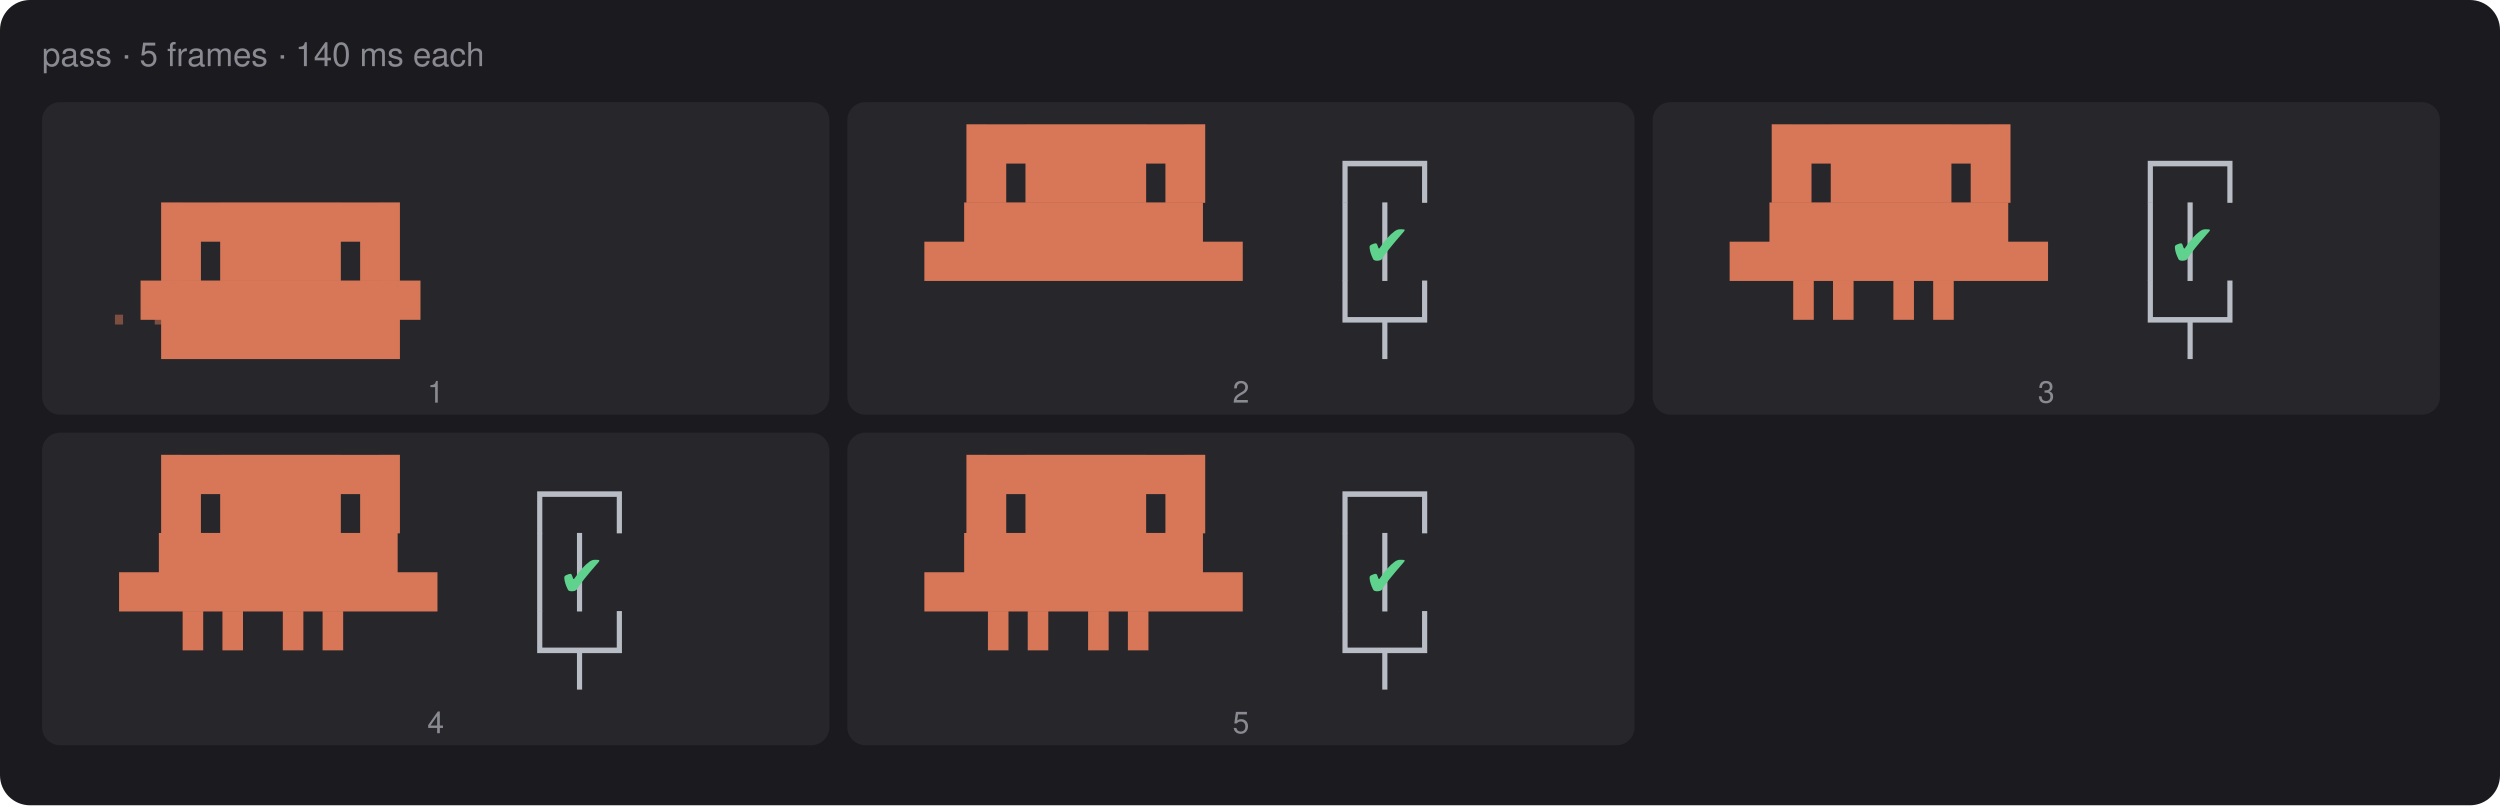
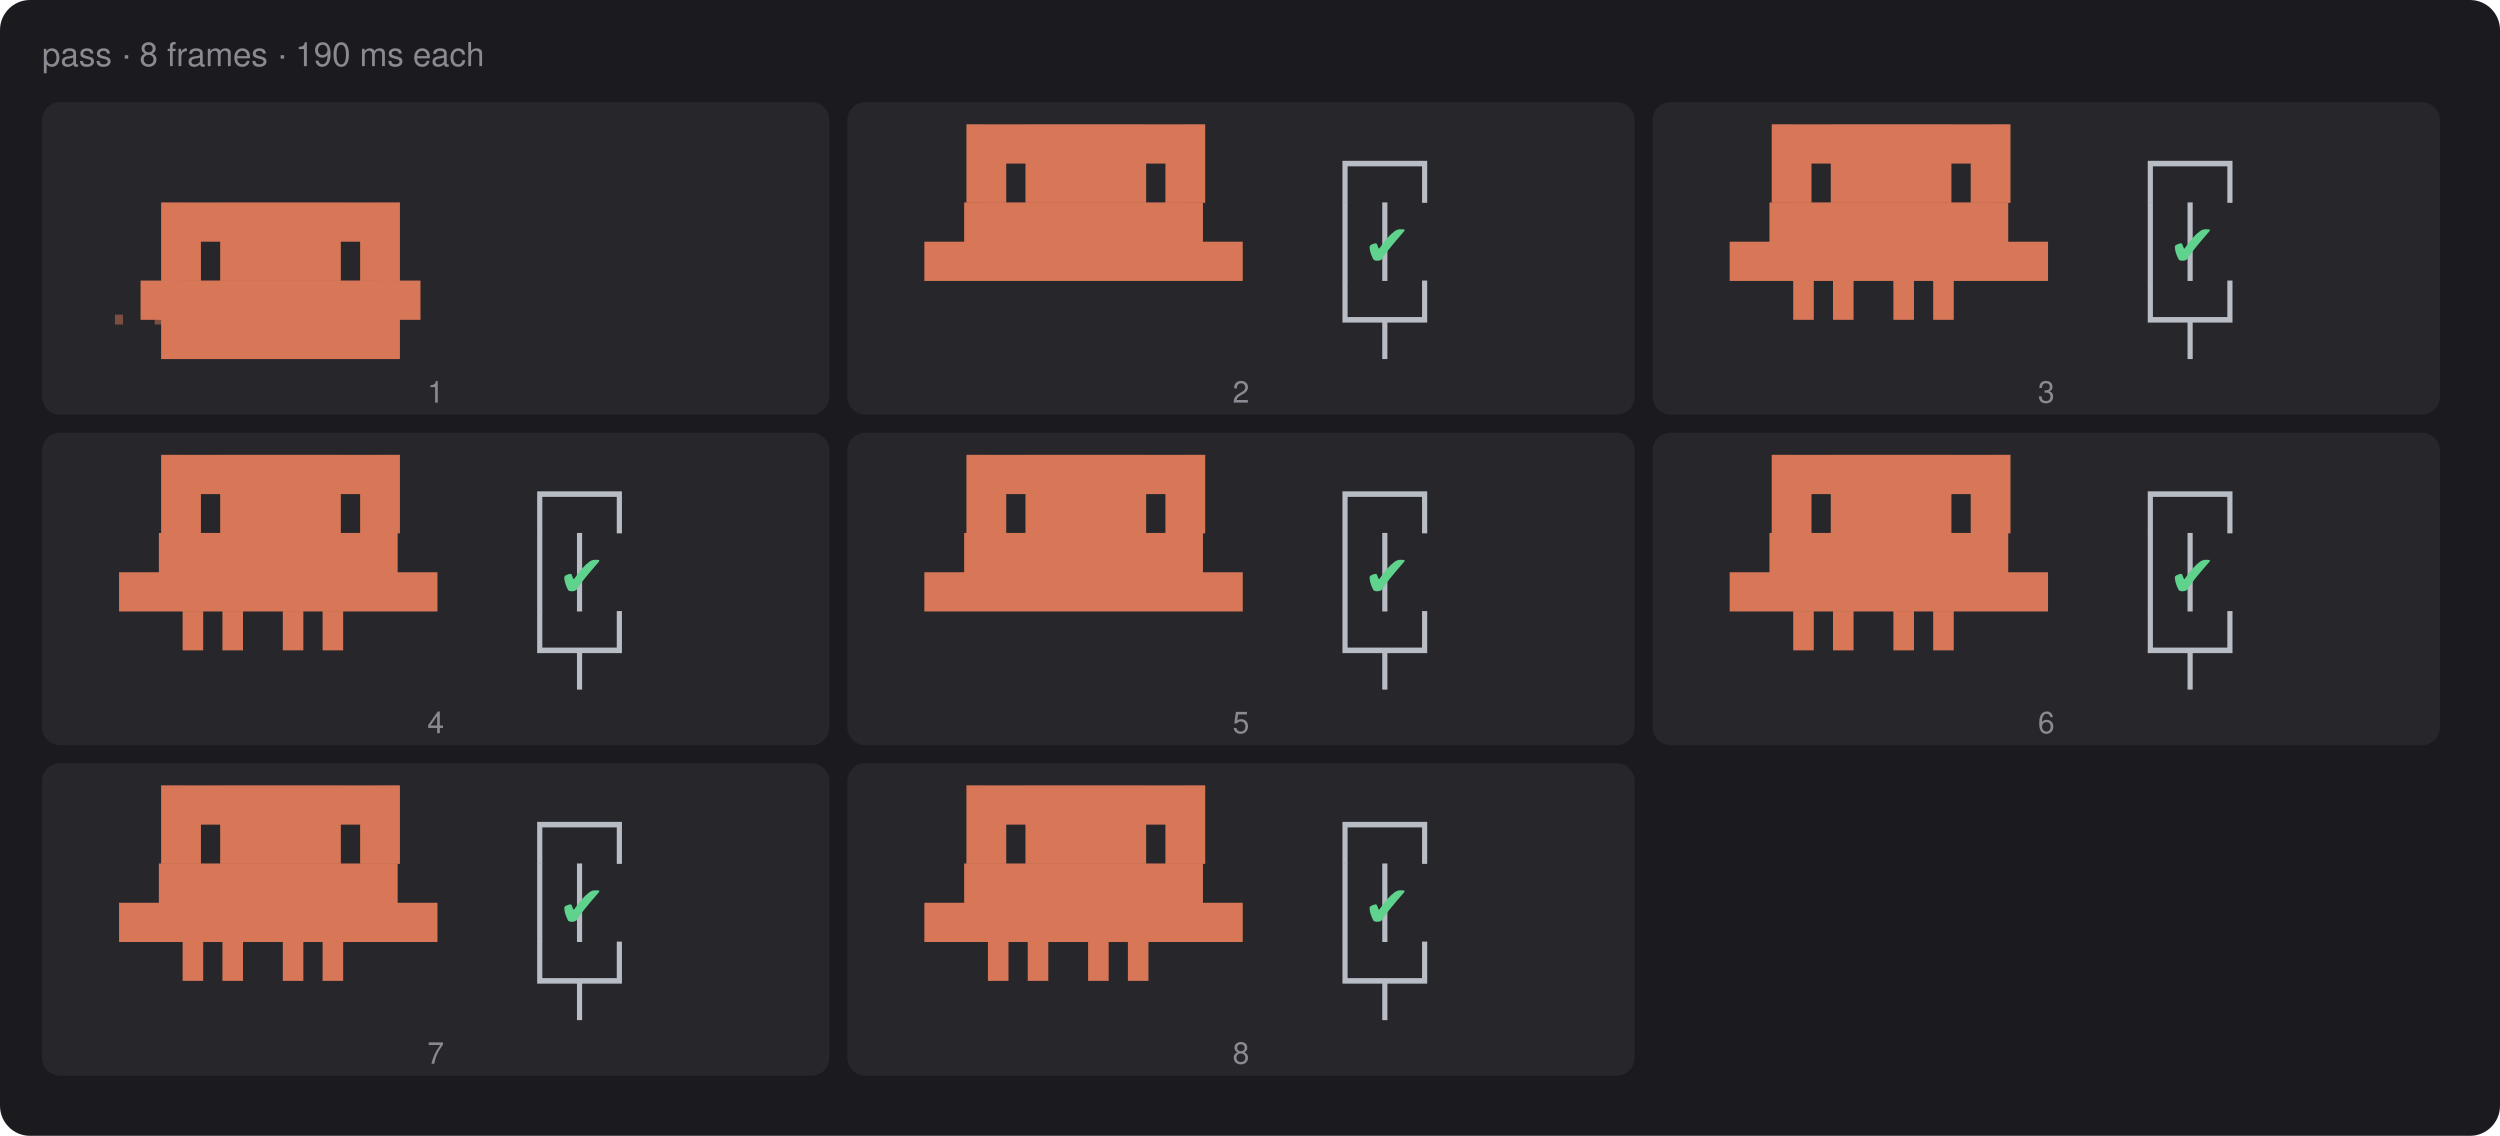
- <svg xmlns="http://www.w3.org/2000/svg" width="832" height="268" viewBox="0 0 832 268">
+ <svg xmlns="http://www.w3.org/2000/svg" width="832" height="378" viewBox="0 0 832 378">
  <style>.m{font-family:Menlo,Consolas,'DejaVu Sans Mono','Liberation Mono',monospace;font-size:22px;fill:#d77757}.d{fill-opacity:.5}.t{font-family:-apple-system,'Segoe UI',Helvetica,Arial,sans-serif;font-size:11px;fill:#8a8a92}.n{font-family:-apple-system,'Segoe UI',Helvetica,Arial,sans-serif;font-size:10px;fill:#8a8a92;text-anchor:middle}.e{text-anchor:end}</style>
-   <rect width="832" height="268" rx="10" fill="#1b1b1f" />
-   <text class="t" x="14" y="22">pass · 5 frames · 140 ms each</text>
+   <rect width="832" height="378" rx="10" fill="#1b1b1f" />
+   <text class="t" x="14" y="22">pass · 8 frames · 190 ms each</text>
  <rect x="14" y="34" width="262" height="104" rx="6" fill="#26262b" />
  <g transform="translate(19 42) scale(1)">
    <text class="m" style="fill:#d77757" x="28 42 56 70 84 98 112" y="46">▐▛███▜▌</text>
    <text class="m d" style="fill:#d77757" x="14 126" y="72">··</text>
    <text class="m" style="fill:#d77757" x="28 42 56 70 84 98 112" y="72">▜█████▛</text>
  </g>
  <text class="n" x="145" y="134">1</text>
  <rect x="282" y="34" width="262" height="104" rx="6" fill="#26262b" />
  <g transform="translate(287 42) scale(1)">
    <text class="m" style="fill:#d77757" x="28 42 56 70 84 98 112" y="20">▐▛███▜▌</text>
    <text class="m" style="fill:#b8bcc4" x="154 168 182" y="20">┌─┐</text>
    <text class="m" style="fill:#d77757" x="14 28 42 56 70 84 98 112 126" y="46">▗▟█████▙▖</text>
    <text class="m" style="fill:#b8bcc4" x="154 182" y="46">││</text>
    <text class="m" style="fill:#5fd38d" x="168" y="46">✔</text>
    <text class="m" style="fill:#b8bcc4" x="154 168 182" y="72">└┬┘</text>
  </g>
  <text class="n" x="413" y="134">2</text>
  <rect x="550" y="34" width="262" height="104" rx="6" fill="#26262b" />
  <g transform="translate(555 42) scale(1)">
    <text class="m" style="fill:#d77757" x="28 42 56 70 84 98 112" y="20">▐▛███▜▌</text>
    <text class="m" style="fill:#b8bcc4" x="154 168 182" y="20">┌─┐</text>
    <text class="m" style="fill:#d77757" x="14 28 42 56 70 84 98 112 126" y="46">▗▟█████▙▖</text>
    <text class="m" style="fill:#b8bcc4" x="154 182" y="46">││</text>
    <text class="m" style="fill:#5fd38d" x="168" y="46">✔</text>
    <text class="m" style="fill:#d77757" x="42 56 84 98" y="72">▘▘▝▝</text>
    <text class="m" style="fill:#b8bcc4" x="154 168 182" y="72">└┬┘</text>
  </g>
  <text class="n" x="681" y="134">3</text>
  <rect x="14" y="144" width="262" height="104" rx="6" fill="#26262b" />
  <g transform="translate(19 152) scale(1)">
    <text class="m" style="fill:#d77757" x="28 42 56 70 84 98 112" y="20">▐▛███▜▌</text>
    <text class="m" style="fill:#b8bcc4" x="154 168 182" y="20">┌─┐</text>
    <text class="m" style="fill:#d77757" x="14 28 42 56 70 84 98 112 126" y="46">▗▟█████▙▖</text>
    <text class="m" style="fill:#b8bcc4" x="154 182" y="46">││</text>
    <text class="m" style="fill:#5fd38d" x="168" y="46">✔</text>
    <text class="m" style="fill:#d77757" x="42 56 84 98" y="72">▘▘▝▝</text>
    <text class="m" style="fill:#b8bcc4" x="154 168 182" y="72">└┬┘</text>
  </g>
  <text class="n" x="145" y="244">4</text>
  <rect x="282" y="144" width="262" height="104" rx="6" fill="#26262b" />
  <g transform="translate(287 152) scale(1)">
    <text class="m" style="fill:#d77757" x="28 42 56 70 84 98 112" y="20">▐▛███▜▌</text>
    <text class="m" style="fill:#b8bcc4" x="154 168 182" y="20">┌─┐</text>
    <text class="m" style="fill:#d77757" x="14 28 42 56 70 84 98 112 126" y="46">▗▟█████▙▖</text>
    <text class="m" style="fill:#b8bcc4" x="154 182" y="46">││</text>
    <text class="m" style="fill:#5fd38d" x="168" y="46">✔</text>
+     <text class="m" style="fill:#b8bcc4" x="154 168 182" y="72">└┬┘</text>
+   </g>
+   <text class="n" x="413" y="244">5</text>
+   <rect x="550" y="144" width="262" height="104" rx="6" fill="#26262b" />
+   <g transform="translate(555 152) scale(1)">
+     <text class="m" style="fill:#d77757" x="28 42 56 70 84 98 112" y="20">▐▛███▜▌</text>
+     <text class="m" style="fill:#b8bcc4" x="154 168 182" y="20">┌─┐</text>
+     <text class="m" style="fill:#d77757" x="14 28 42 56 70 84 98 112 126" y="46">▗▟█████▙▖</text>
+     <text class="m" style="fill:#b8bcc4" x="154 182" y="46">││</text>
+     <text class="m" style="fill:#5fd38d" x="168" y="46">✔</text>
    <text class="m" style="fill:#d77757" x="42 56 84 98" y="72">▘▘▝▝</text>
    <text class="m" style="fill:#b8bcc4" x="154 168 182" y="72">└┬┘</text>
  </g>
-   <text class="n" x="413" y="244">5</text>
+   <text class="n" x="681" y="244">6</text>
+   <rect x="14" y="254" width="262" height="104" rx="6" fill="#26262b" />
+   <g transform="translate(19 262) scale(1)">
+     <text class="m" style="fill:#d77757" x="28 42 56 70 84 98 112" y="20">▐▛███▜▌</text>
+     <text class="m" style="fill:#b8bcc4" x="154 168 182" y="20">┌─┐</text>
+     <text class="m" style="fill:#d77757" x="14 28 42 56 70 84 98 112 126" y="46">▗▟█████▙▖</text>
+     <text class="m" style="fill:#b8bcc4" x="154 182" y="46">││</text>
+     <text class="m" style="fill:#5fd38d" x="168" y="46">✔</text>
+     <text class="m" style="fill:#d77757" x="42 56 84 98" y="72">▘▘▝▝</text>
+     <text class="m" style="fill:#b8bcc4" x="154 168 182" y="72">└┬┘</text>
+   </g>
+   <text class="n" x="145" y="354">7</text>
+   <rect x="282" y="254" width="262" height="104" rx="6" fill="#26262b" />
+   <g transform="translate(287 262) scale(1)">
+     <text class="m" style="fill:#d77757" x="28 42 56 70 84 98 112" y="20">▐▛███▜▌</text>
+     <text class="m" style="fill:#b8bcc4" x="154 168 182" y="20">┌─┐</text>
+     <text class="m" style="fill:#d77757" x="14 28 42 56 70 84 98 112 126" y="46">▗▟█████▙▖</text>
+     <text class="m" style="fill:#b8bcc4" x="154 182" y="46">││</text>
+     <text class="m" style="fill:#5fd38d" x="168" y="46">✔</text>
+     <text class="m" style="fill:#d77757" x="42 56 84 98" y="72">▘▘▝▝</text>
+     <text class="m" style="fill:#b8bcc4" x="154 168 182" y="72">└┬┘</text>
+   </g>
+   <text class="n" x="413" y="354">8</text>
</svg>
